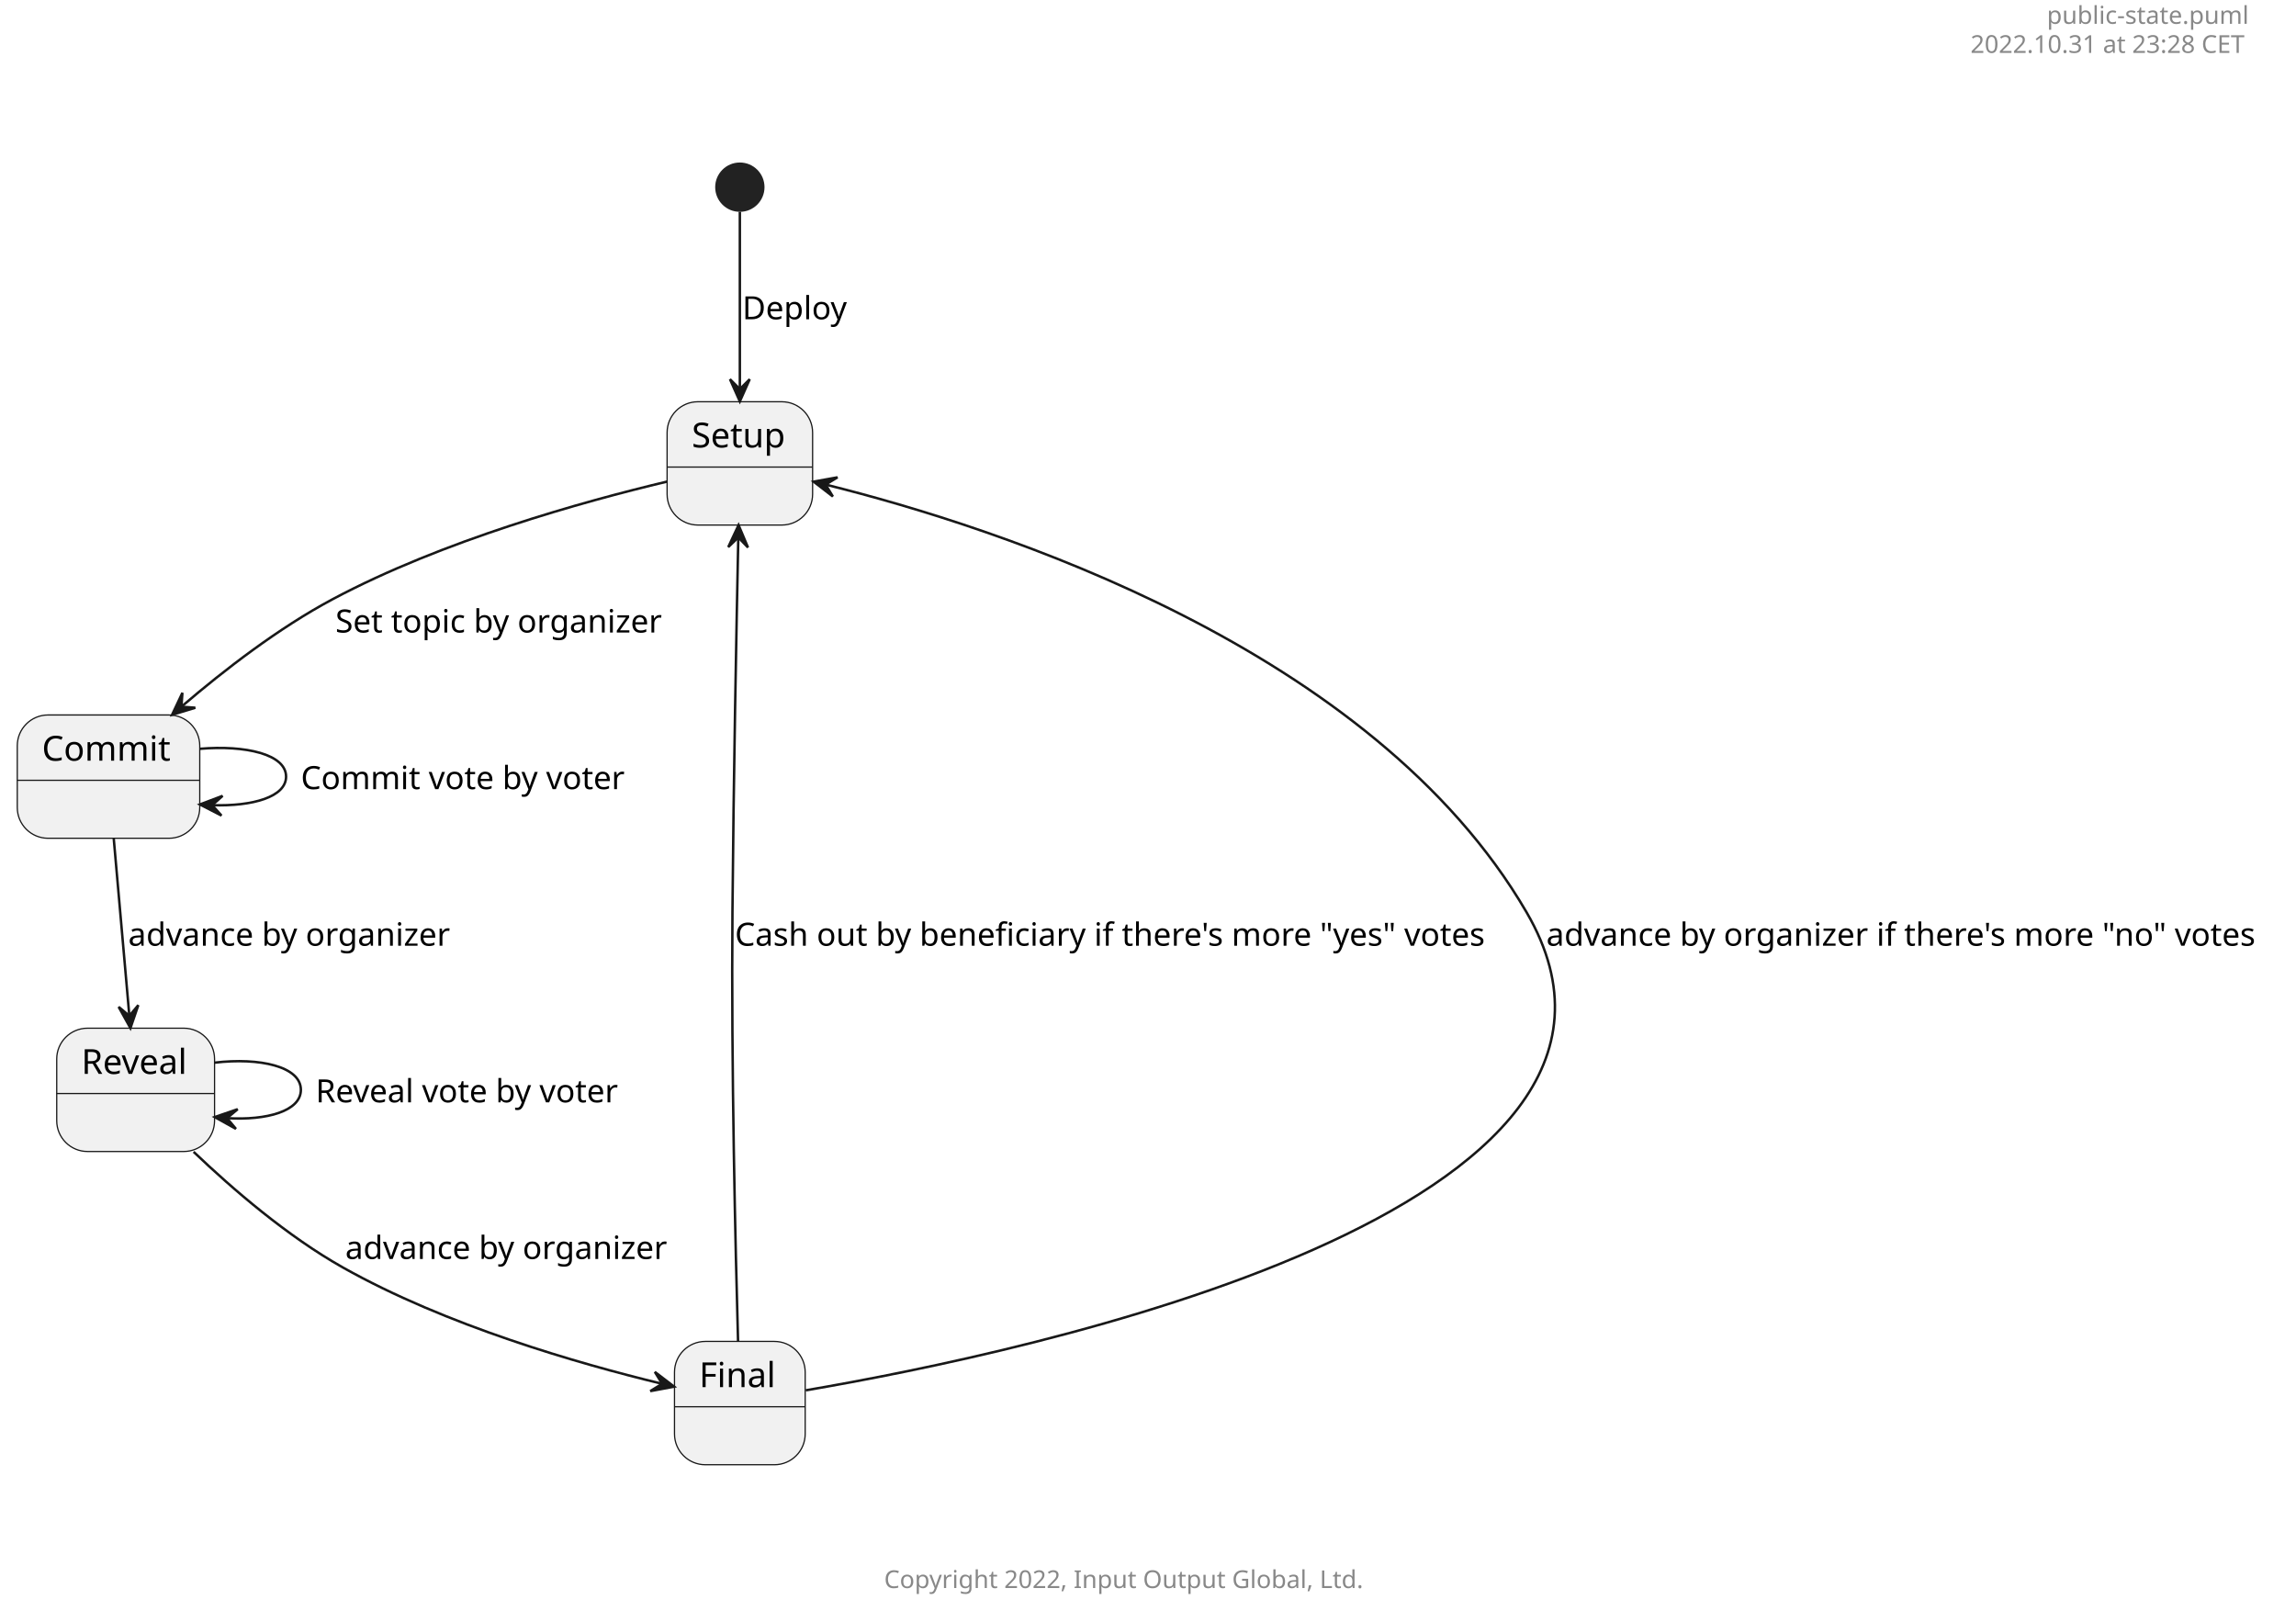
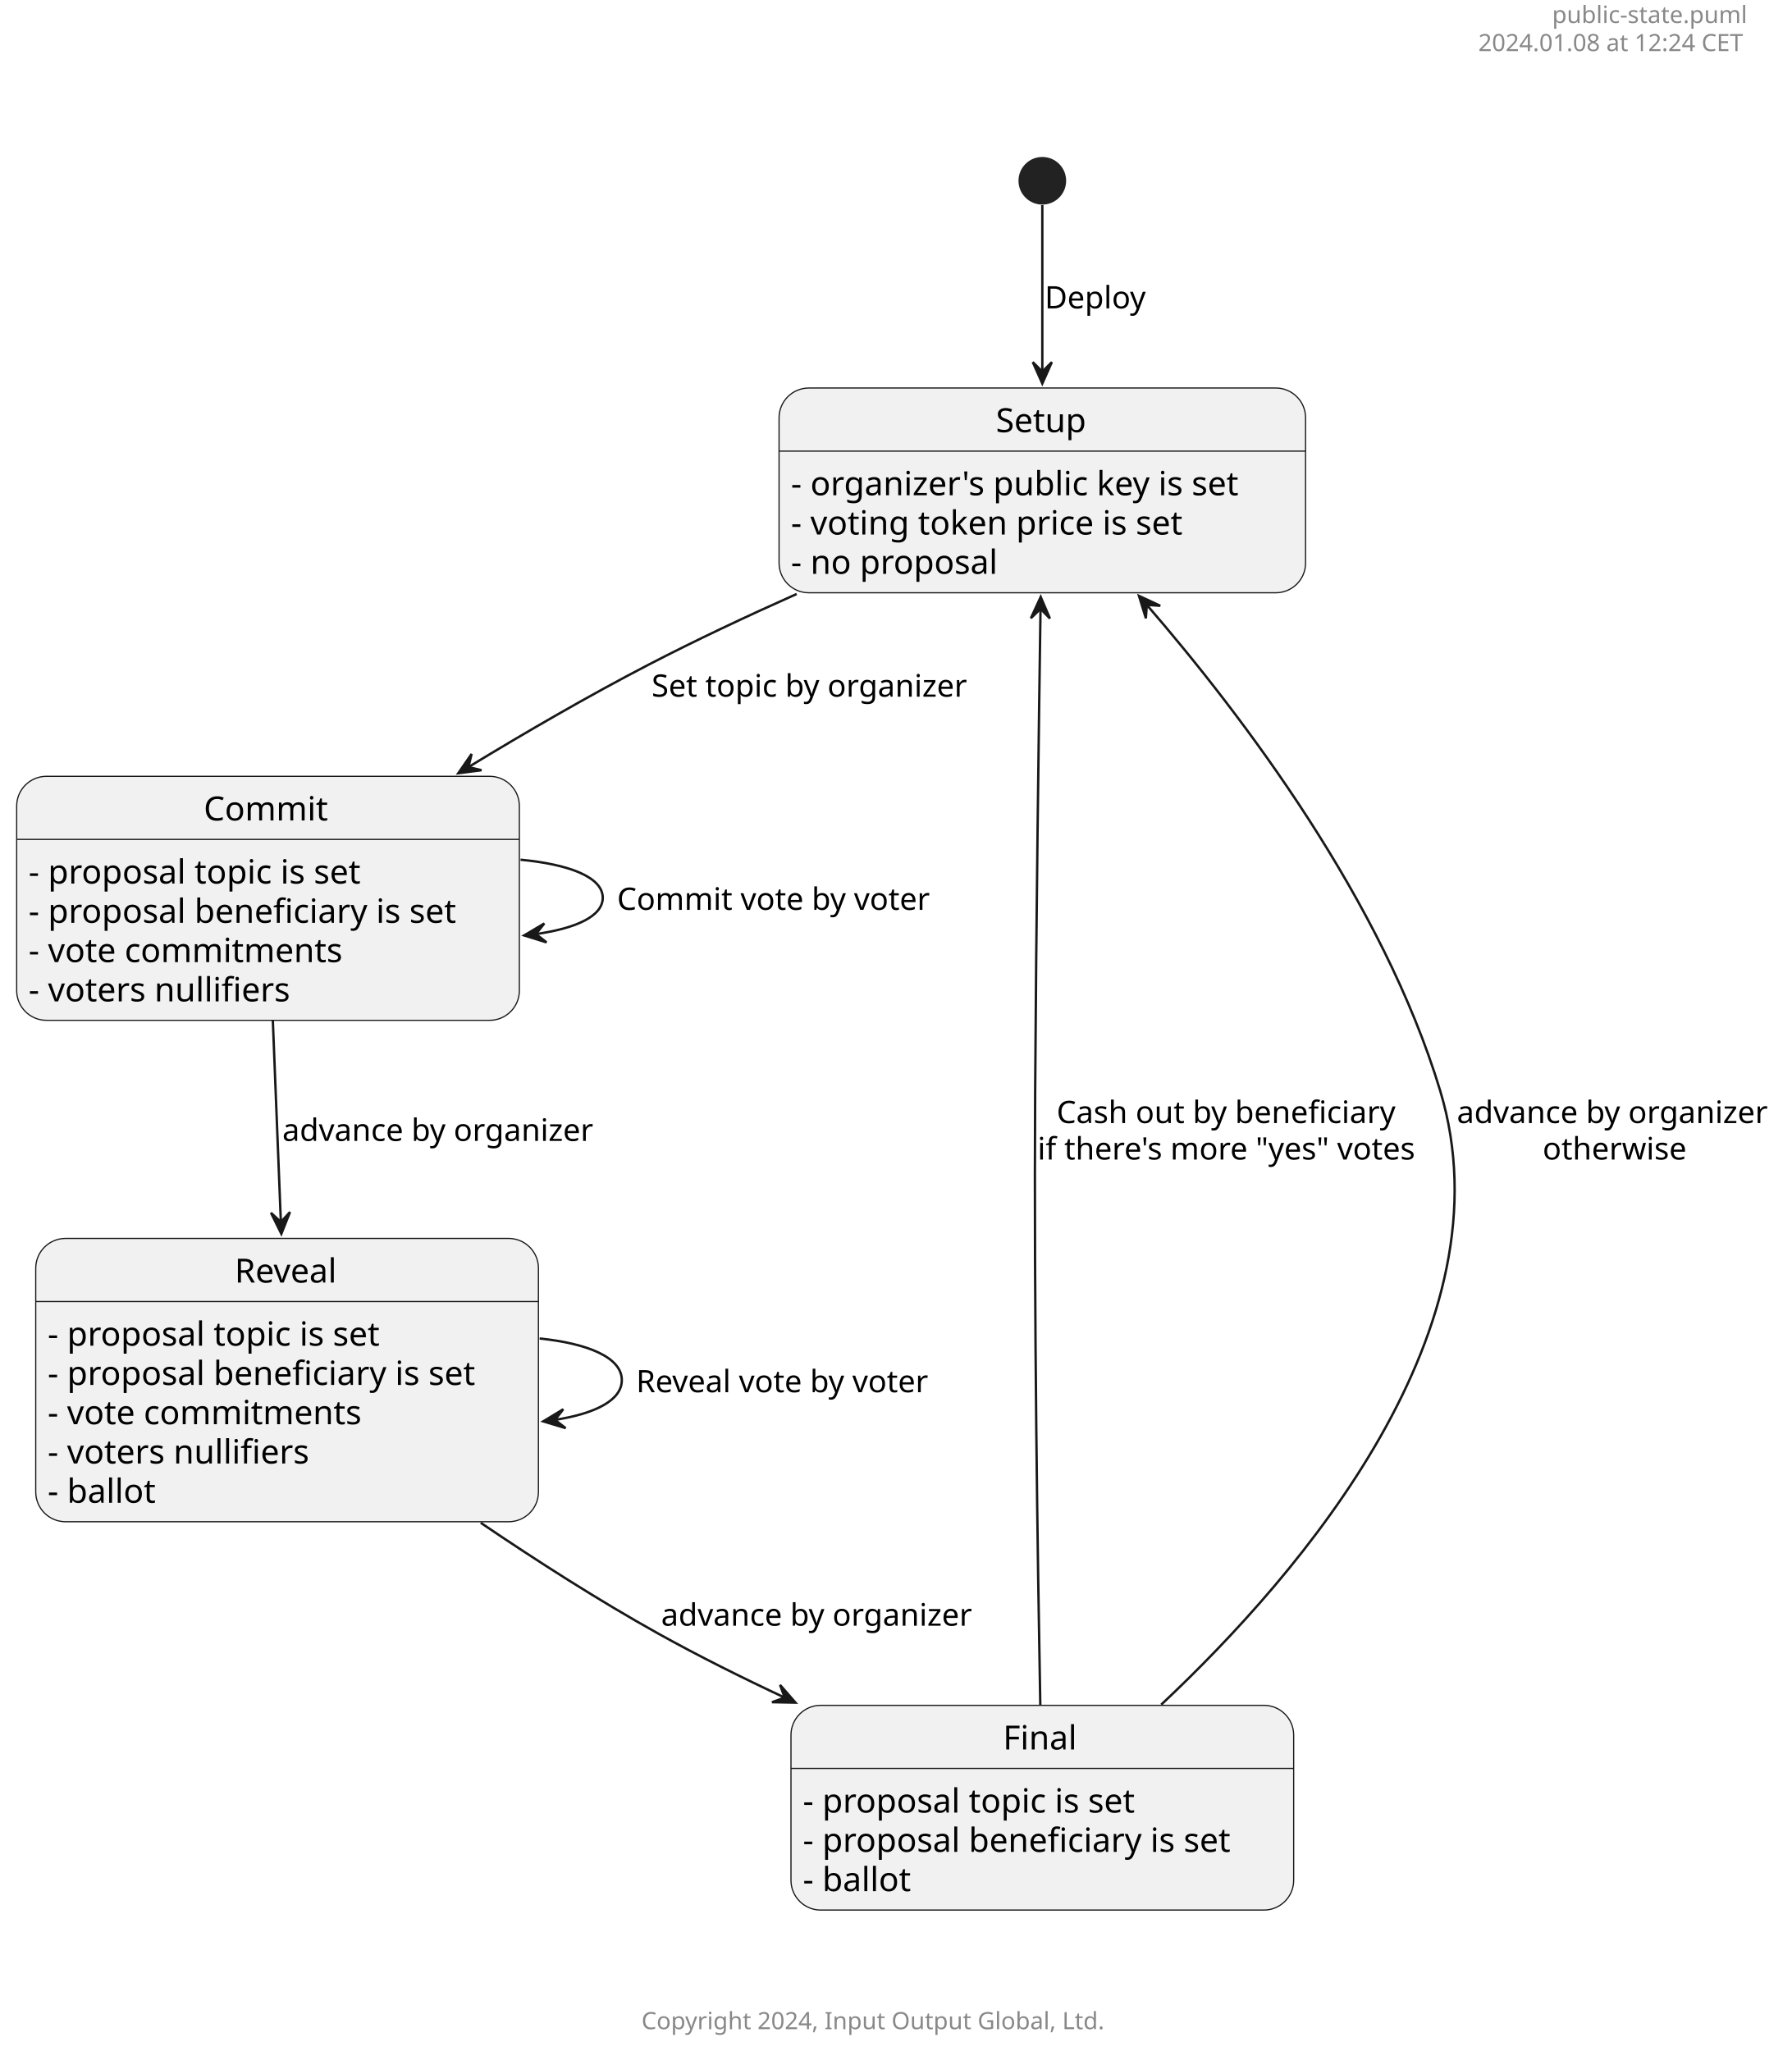
- <svg xmlns="http://www.w3.org/2000/svg" contentStyleType="text/css" height="653px" preserveAspectRatio="none" style="width:931px;height:653px;background:#FFFFFF;" version="1.1" viewBox="0 0 931 653" width="931px" zoomAndPan="magnify">
+ <svg xmlns="http://www.w3.org/2000/svg" contentStyleType="text/css" height="861px" preserveAspectRatio="none" style="width:752px;height:861px;background:#FFFFFF;" version="1.1" viewBox="0 0 752 861" width="752px" zoomAndPan="magnify">
  <defs />
  <g>
-     <rect height="58.887" style="stroke:#00000000;stroke-width:1.0;fill:none;" width="118" x="799" y="0" />
-     <text fill="#888888" font-family="sans-serif" font-size="10" lengthAdjust="spacing" textLength="87" x="830" y="9.668">public-state.puml</text>
-     <text fill="#888888" font-family="sans-serif" font-size="10" lengthAdjust="spacing" textLength="118" x="799" y="21.445">2022.10.31 at 23:28 CET</text>
-     <text fill="#888888" font-family="sans-serif" font-size="10" lengthAdjust="spacing" textLength="3" x="914" y="33.223"> </text>
-     <text fill="#888888" font-family="sans-serif" font-size="10" lengthAdjust="spacing" textLength="3" x="914" y="45"> </text>
-     <text fill="#888888" font-family="sans-serif" font-size="10" lengthAdjust="spacing" textLength="3" x="914" y="56.777"> </text>
-     <ellipse cx="300" cy="75.887" fill="#222222" rx="10" ry="10" style="stroke:none;stroke-width:1.0;" />
+     <rect height="58.887" style="stroke:#00000000;stroke-width:1.0;fill:none;" width="118" x="620.5" y="0" />
+     <text fill="#888888" font-family="sans-serif" font-size="10" lengthAdjust="spacing" textLength="87" x="651.5" y="9.668">public-state.puml</text>
+     <text fill="#888888" font-family="sans-serif" font-size="10" lengthAdjust="spacing" textLength="118" x="620.5" y="21.445">2024.01.08 at 12:24 CET</text>
+     <text fill="#888888" font-family="sans-serif" font-size="10" lengthAdjust="spacing" textLength="3" x="735.5" y="33.223"> </text>
+     <text fill="#888888" font-family="sans-serif" font-size="10" lengthAdjust="spacing" textLength="3" x="735.5" y="45"> </text>
+     <text fill="#888888" font-family="sans-serif" font-size="10" lengthAdjust="spacing" textLength="3" x="735.5" y="56.777"> </text>
    <g id="Setup">
-       <rect fill="#F1F1F1" height="50" rx="12.5" ry="12.5" style="stroke:#181818;stroke-width:0.5;" width="59" x="270.5" y="162.887" />
-       <line style="stroke:#181818;stroke-width:0.5;" x1="270.5" x2="329.5" y1="189.375" y2="189.375" />
-       <text fill="#000000" font-family="sans-serif" font-size="14" lengthAdjust="spacing" textLength="39" x="280.5" y="181.422">Setup</text>
+       <rect fill="#F1F1F1" height="85.953" rx="12.5" ry="12.5" style="stroke:#181818;stroke-width:0.5;" width="221" x="327" y="162.887" />
+       <line style="stroke:#181818;stroke-width:0.5;" x1="327" x2="548" y1="189.375" y2="189.375" />
+       <text fill="#000000" font-family="sans-serif" font-size="14" lengthAdjust="spacing" textLength="39" x="418" y="181.422">Setup</text>
+       <text fill="#000000" font-family="sans-serif" font-size="14" lengthAdjust="spacing" textLength="201" x="332" y="207.91">- organizer's public key is set</text>
+       <text fill="#000000" font-family="sans-serif" font-size="14" lengthAdjust="spacing" textLength="175" x="332" y="224.398">- voting token price is set</text>
+       <text fill="#000000" font-family="sans-serif" font-size="14" lengthAdjust="spacing" textLength="95" x="332" y="240.887">- no proposal</text>
    </g>
    <g id="Commit">
-       <rect fill="#F1F1F1" height="50" rx="12.5" ry="12.5" style="stroke:#181818;stroke-width:0.5;" width="74" x="7" y="289.887" />
-       <line style="stroke:#181818;stroke-width:0.5;" x1="7" x2="81" y1="316.375" y2="316.375" />
-       <text fill="#000000" font-family="sans-serif" font-size="14" lengthAdjust="spacing" textLength="54" x="17" y="308.422">Commit</text>
+       <rect fill="#F1F1F1" height="102.441" rx="12.5" ry="12.5" style="stroke:#181818;stroke-width:0.5;" width="211" x="7" y="325.887" />
+       <line style="stroke:#181818;stroke-width:0.5;" x1="7" x2="218" y1="352.375" y2="352.375" />
+       <text fill="#000000" font-family="sans-serif" font-size="14" lengthAdjust="spacing" textLength="54" x="85.5" y="344.422">Commit</text>
+       <text fill="#000000" font-family="sans-serif" font-size="14" lengthAdjust="spacing" textLength="150" x="12" y="370.91">- proposal topic is set</text>
+       <text fill="#000000" font-family="sans-serif" font-size="14" lengthAdjust="spacing" textLength="191" x="12" y="387.398">- proposal beneficiary is set</text>
+       <text fill="#000000" font-family="sans-serif" font-size="14" lengthAdjust="spacing" textLength="138" x="12" y="403.887">- vote commitments</text>
+       <text fill="#000000" font-family="sans-serif" font-size="14" lengthAdjust="spacing" textLength="118" x="12" y="420.375">- voters nullifiers</text>
    </g>
    <g id="Reveal">
-       <rect fill="#F1F1F1" height="50" rx="12.5" ry="12.5" style="stroke:#181818;stroke-width:0.5;" width="64" x="23" y="416.887" />
-       <line style="stroke:#181818;stroke-width:0.5;" x1="23" x2="87" y1="443.375" y2="443.375" />
-       <text fill="#000000" font-family="sans-serif" font-size="14" lengthAdjust="spacing" textLength="44" x="33" y="435.422">Reveal</text>
+       <rect fill="#F1F1F1" height="118.93" rx="12.5" ry="12.5" style="stroke:#181818;stroke-width:0.5;" width="211" x="15" y="519.887" />
+       <line style="stroke:#181818;stroke-width:0.5;" x1="15" x2="226" y1="546.375" y2="546.375" />
+       <text fill="#000000" font-family="sans-serif" font-size="14" lengthAdjust="spacing" textLength="44" x="98.5" y="538.422">Reveal</text>
+       <text fill="#000000" font-family="sans-serif" font-size="14" lengthAdjust="spacing" textLength="150" x="20" y="564.91">- proposal topic is set</text>
+       <text fill="#000000" font-family="sans-serif" font-size="14" lengthAdjust="spacing" textLength="191" x="20" y="581.398">- proposal beneficiary is set</text>
+       <text fill="#000000" font-family="sans-serif" font-size="14" lengthAdjust="spacing" textLength="138" x="20" y="597.887">- vote commitments</text>
+       <text fill="#000000" font-family="sans-serif" font-size="14" lengthAdjust="spacing" textLength="118" x="20" y="614.375">- voters nullifiers</text>
+       <text fill="#000000" font-family="sans-serif" font-size="14" lengthAdjust="spacing" textLength="51" x="20" y="630.863">- ballot</text>
    </g>
    <g id="Final">
-       <rect fill="#F1F1F1" height="50" rx="12.5" ry="12.5" style="stroke:#181818;stroke-width:0.5;" width="53" x="273.5" y="543.887" />
-       <line style="stroke:#181818;stroke-width:0.5;" x1="273.5" x2="326.5" y1="570.375" y2="570.375" />
-       <text fill="#000000" font-family="sans-serif" font-size="14" lengthAdjust="spacing" textLength="33" x="283.5" y="562.422">Final</text>
+       <rect fill="#F1F1F1" height="85.953" rx="12.5" ry="12.5" style="stroke:#181818;stroke-width:0.5;" width="211" x="332" y="715.887" />
+       <line style="stroke:#181818;stroke-width:0.5;" x1="332" x2="543" y1="742.375" y2="742.375" />
+       <text fill="#000000" font-family="sans-serif" font-size="14" lengthAdjust="spacing" textLength="33" x="421" y="734.422">Final</text>
+       <text fill="#000000" font-family="sans-serif" font-size="14" lengthAdjust="spacing" textLength="150" x="337" y="760.91">- proposal topic is set</text>
+       <text fill="#000000" font-family="sans-serif" font-size="14" lengthAdjust="spacing" textLength="191" x="337" y="777.398">- proposal beneficiary is set</text>
+       <text fill="#000000" font-family="sans-serif" font-size="14" lengthAdjust="spacing" textLength="51" x="337" y="793.887">- ballot</text>
+     </g>
+     <ellipse cx="437.5" cy="75.887" fill="#222222" rx="10" ry="10" style="stroke:none;stroke-width:1.0;" />
+     <g id="link_Setup_Commit">
+       <path d="M334.4,249.347 C313.67,258.587 292.2,268.677 272.5,278.887 C247.3,291.947 220.66,307.397 196.5,322.087 " fill="none" id="Setup-to-Commit" style="stroke:#181818;stroke-width:1.0;" />
+       <polygon fill="#181818" points="192.35,324.607,202.116,323.329,196.617,322.001,197.946,316.502,192.35,324.607" style="stroke:#181818;stroke-width:1.0;" />
+       <text fill="#000000" font-family="sans-serif" font-size="13" lengthAdjust="spacing" textLength="137" x="273.5" y="292.455">Set topic by organizer</text>
    </g>
    <g id="link_*start_Setup">
-       <path d="M300,85.887 C300,101.347 300,133.567 300,157.487 " fill="none" id="*start-to-Setup" style="stroke:#181818;stroke-width:1.0;" />
-       <polygon fill="#181818" points="300,162.757,304,153.757,300,157.757,296,153.757,300,162.757" style="stroke:#181818;stroke-width:1.0;" />
-       <text fill="#000000" font-family="sans-serif" font-size="13" lengthAdjust="spacing" textLength="44" x="301" y="129.455">Deploy</text>
-     </g>
-     <g id="link_Setup_Commit">
-       <path d="M270.45,195.277 C236.45,203.357 179.56,219.157 135,242.887 C112.99,254.607 90.87,271.717 73.96,286.197 " fill="none" id="Setup-to-Commit" style="stroke:#181818;stroke-width:1.0;" />
-       <polygon fill="#181818" points="69.77,289.817,79.195,286.959,73.553,286.548,73.964,280.906,69.77,289.817" style="stroke:#181818;stroke-width:1.0;" />
-       <text fill="#000000" font-family="sans-serif" font-size="13" lengthAdjust="spacing" textLength="137" x="136" y="256.455">Set topic by organizer</text>
+       <path d="M437.5,86.097 C437.5,100.677 437.5,130.107 437.5,156.017 " fill="none" id="*start-to-Setup" style="stroke:#181818;stroke-width:1.0;" />
+       <polygon fill="#181818" points="437.5,161.007,441.5,152.007,437.5,156.007,433.5,152.007,437.5,161.007" style="stroke:#181818;stroke-width:1.0;" />
+       <text fill="#000000" font-family="sans-serif" font-size="13" lengthAdjust="spacing" textLength="44" x="438.5" y="129.455">Deploy</text>
    </g>
    <g id="link_Commit_Commit">
-       <path d="M81.05,303.607 C99.52,302.047 116,305.807 116,314.887 C116,323.117 102.47,326.977 86.18,326.467 " fill="none" id="Commit-to-Commit" style="stroke:#181818;stroke-width:1.0;" />
-       <polygon fill="#181818" points="81.05,326.167,89.806,330.675,86.042,326.453,90.264,322.688,81.05,326.167" style="stroke:#181818;stroke-width:1.0;" />
-       <text fill="#000000" font-family="sans-serif" font-size="13" lengthAdjust="spacing" textLength="136" x="122" y="319.955">Commit vote by voter</text>
+       <path d="M218.5,360.907 C238.71,362.817 253,368.147 253,376.887 C253,384.667 241.66,389.747 224.91,392.117 " fill="none" id="Commit-to-Commit" style="stroke:#181818;stroke-width:1.0;" />
+       <polygon fill="#181818" points="220,392.687,229.406,395.606,224.966,392.102,228.47,387.661,220,392.687" style="stroke:#181818;stroke-width:1.0;" />
+       <text fill="#000000" font-family="sans-serif" font-size="13" lengthAdjust="spacing" textLength="136" x="259" y="381.955">Commit vote by voter</text>
    </g>
    <g id="link_Commit_Reveal">
-       <path d="M46.12,339.987 C47.92,360.477 50.52,389.967 52.44,411.767 " fill="none" id="Commit-to-Reveal" style="stroke:#181818;stroke-width:1.0;" />
-       <polygon fill="#181818" points="52.89,416.857,56.078,407.538,52.448,411.876,48.109,408.246,52.89,416.857" style="stroke:#181818;stroke-width:1.0;" />
-       <text fill="#000000" font-family="sans-serif" font-size="13" lengthAdjust="spacing" textLength="133" x="52" y="383.455">advance by organizer</text>
+       <path d="M114.51,428.227 C115.54,453.997 116.8,485.687 117.9,513.297 " fill="none" id="Commit-to-Reveal" style="stroke:#181818;stroke-width:1.0;" />
+       <polygon fill="#181818" points="118.09,517.967,121.727,508.814,117.89,512.971,113.734,509.134,118.09,517.967" style="stroke:#181818;stroke-width:1.0;" />
+       <text fill="#000000" font-family="sans-serif" font-size="13" lengthAdjust="spacing" textLength="133" x="118.5" y="478.955">advance by organizer</text>
    </g>
    <g id="link_Reveal_Reveal">
-       <path d="M87.06,430.857 C105.2,428.707 122,432.377 122,441.887 C122,450.497 108.2,454.327 92.11,453.367 " fill="none" id="Reveal-to-Reveal" style="stroke:#181818;stroke-width:1.0;" />
-       <polygon fill="#181818" points="87.06,452.917,95.671,457.697,92.04,453.359,96.379,449.729,87.06,452.917" style="stroke:#181818;stroke-width:1.0;" />
-       <text fill="#000000" font-family="sans-serif" font-size="13" lengthAdjust="spacing" textLength="126" x="128" y="446.955">Reveal vote by voter</text>
+       <path d="M226.5,561.887 C246.71,563.987 261,569.817 261,579.387 C261,587.907 249.66,593.467 232.91,596.057 " fill="none" id="Reveal-to-Reveal" style="stroke:#181818;stroke-width:1.0;" />
+       <polygon fill="#181818" points="228,596.687,237.432,599.523,232.96,596.058,236.425,591.586,228,596.687" style="stroke:#181818;stroke-width:1.0;" />
+       <text fill="#000000" font-family="sans-serif" font-size="13" lengthAdjust="spacing" textLength="126" x="267" y="584.455">Reveal vote by voter</text>
    </g>
    <g id="link_Reveal_Final">
-       <path d="M78.5,467.007 C94.4,482.187 116.54,501.247 139,513.887 C180.82,537.427 234.56,552.867 268.15,560.987 " fill="none" id="Reveal-to-Final" style="stroke:#181818;stroke-width:1.0;" />
-       <polygon fill="#181818" points="273.36,562.227,265.532,556.25,268.496,561.068,263.678,564.032,273.36,562.227" style="stroke:#181818;stroke-width:1.0;" />
-       <text fill="#000000" font-family="sans-serif" font-size="13" lengthAdjust="spacing" textLength="133" x="140" y="510.455">advance by organizer</text>
+       <path d="M201.79,639.267 C225.36,655.257 251.5,671.977 276.5,685.887 C293.35,695.257 311.66,704.377 329.68,712.807 " fill="none" id="Reveal-to-Final" style="stroke:#181818;stroke-width:1.0;" />
+       <polygon fill="#181818" points="333.89,714.757,327.427,707.325,329.359,712.641,324.043,714.574,333.89,714.757" style="stroke:#181818;stroke-width:1.0;" />
+       <text fill="#000000" font-family="sans-serif" font-size="13" lengthAdjust="spacing" textLength="133" x="277.5" y="682.455">advance by organizer</text>
    </g>
    <g id="link_Final_Setup">
-       <path d="M299.27,543.807 C298.23,506.537 296.48,432.627 297,369.887 C297.44,316.267 298.63,253.727 299.37,217.967 " fill="none" id="Final-to-Setup" style="stroke:#181818;stroke-width:1.0;" />
-       <polygon fill="#181818" points="299.48,212.897,295.301,221.815,299.38,217.896,303.299,221.975,299.48,212.897" style="stroke:#181818;stroke-width:1.0;" />
-       <text fill="#000000" font-family="sans-serif" font-size="13" lengthAdjust="spacing" textLength="316" x="298" y="383.455">Cash out by beneficiary if there's more "yes" votes</text>
+       <path d="M436.65,715.657 C435.58,657.587 433.95,549.817 434.5,457.887 C434.92,387.467 436.01,305.947 436.75,255.387 " fill="none" id="Final-to-Setup" style="stroke:#181818;stroke-width:1.0;" />
+       <polygon fill="#181818" points="436.82,250.587,432.692,259.529,436.749,255.586,440.691,259.643,436.82,250.587" style="stroke:#181818;stroke-width:1.0;" />
+       <text fill="#000000" font-family="sans-serif" font-size="13" lengthAdjust="spacing" textLength="148" x="443.5" y="471.455">Cash out by beneficiary</text>
+       <text fill="#000000" font-family="sans-serif" font-size="13" lengthAdjust="spacing" textLength="164" x="435.5" y="486.766">if there's more "yes" votes</text>
    </g>
    <g id="link_Final_Setup">
-       <path d="M326.73,563.707 C415.32,548.597 689.69,491.277 619,369.887 C556.54,262.627 404.25,213.777 335.14,196.567 " fill="none" id="Final-to-Setup-1" style="stroke:#181818;stroke-width:1.0;" />
-       <polygon fill="#181818" points="329.92,195.287,337.715,201.307,334.777,196.472,339.612,193.535,329.92,195.287" style="stroke:#181818;stroke-width:1.0;" />
-       <text fill="#000000" font-family="sans-serif" font-size="13" lengthAdjust="spacing" textLength="296" x="627" y="383.455">advance by organizer if there's more "no" votes</text>
+       <path d="M487.42,715.587 C546.83,659.787 634.47,557.027 604.5,457.887 C580.49,378.447 522.16,301.127 481.23,253.777 " fill="none" id="Final-to-Setup-1" style="stroke:#181818;stroke-width:1.0;" />
+       <polygon fill="#181818" points="478.07,250.147,480.966,259.56,481.354,253.917,486.998,254.305,478.07,250.147" style="stroke:#181818;stroke-width:1.0;" />
+       <text fill="#000000" font-family="sans-serif" font-size="13" lengthAdjust="spacing" textLength="133" x="611.5" y="471.455">advance by organizer</text>
+       <text fill="#000000" font-family="sans-serif" font-size="13" lengthAdjust="spacing" textLength="61" x="647.5" y="486.766">otherwise</text>
    </g>
-     <rect height="47.109" style="stroke:#00000000;stroke-width:1.0;fill:none;" width="200" x="358.5" y="598.887" />
-     <text fill="#888888" font-family="sans-serif" font-size="10" lengthAdjust="spacing" textLength="3" x="457" y="608.555"> </text>
-     <text fill="#888888" font-family="sans-serif" font-size="10" lengthAdjust="spacing" textLength="3" x="457" y="620.332"> </text>
-     <text fill="#888888" font-family="sans-serif" font-size="10" lengthAdjust="spacing" textLength="3" x="457" y="632.109"> </text>
-     <text fill="#888888" font-family="sans-serif" font-size="10" lengthAdjust="spacing" textLength="200" x="358.5" y="643.887">Copyright 2022, Input Output Global, Ltd.</text>
+     <rect height="47.109" style="stroke:#00000000;stroke-width:1.0;fill:none;" width="200" x="269.25" y="806.84" />
+     <text fill="#888888" font-family="sans-serif" font-size="10" lengthAdjust="spacing" textLength="3" x="367.75" y="816.508"> </text>
+     <text fill="#888888" font-family="sans-serif" font-size="10" lengthAdjust="spacing" textLength="3" x="367.75" y="828.285"> </text>
+     <text fill="#888888" font-family="sans-serif" font-size="10" lengthAdjust="spacing" textLength="3" x="367.75" y="840.062"> </text>
+     <text fill="#888888" font-family="sans-serif" font-size="10" lengthAdjust="spacing" textLength="200" x="269.25" y="851.84">Copyright 2024, Input Output Global, Ltd.</text>
  </g>
</svg>
